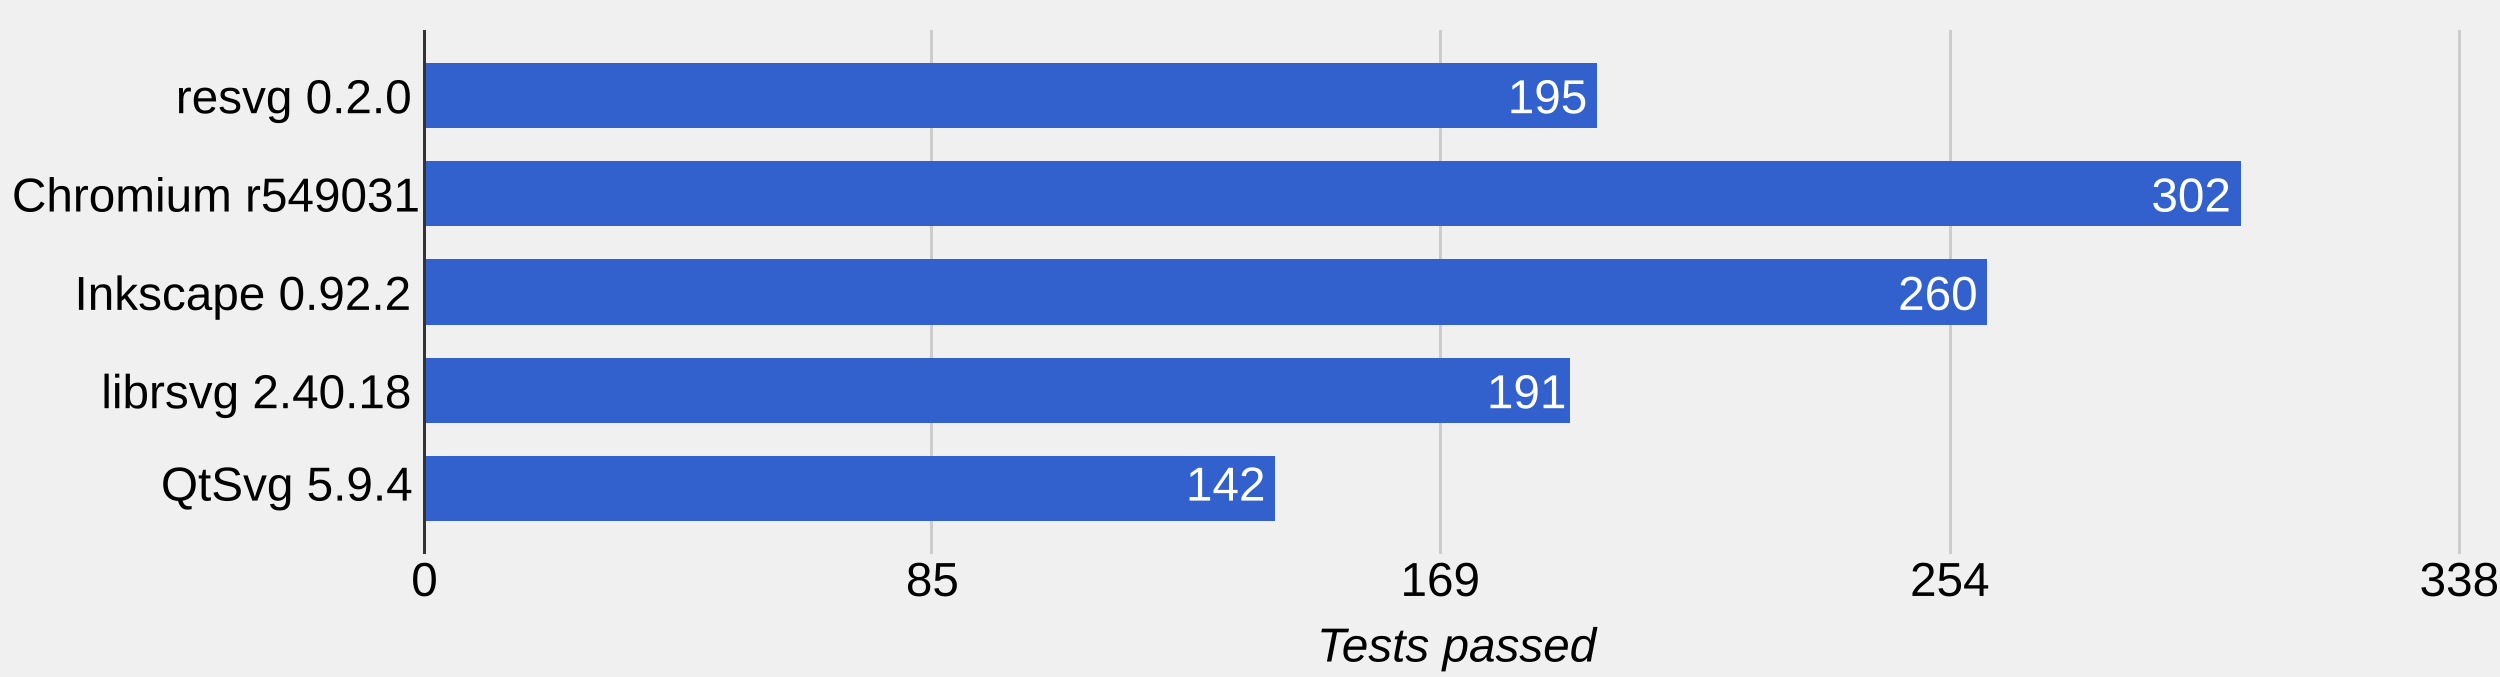
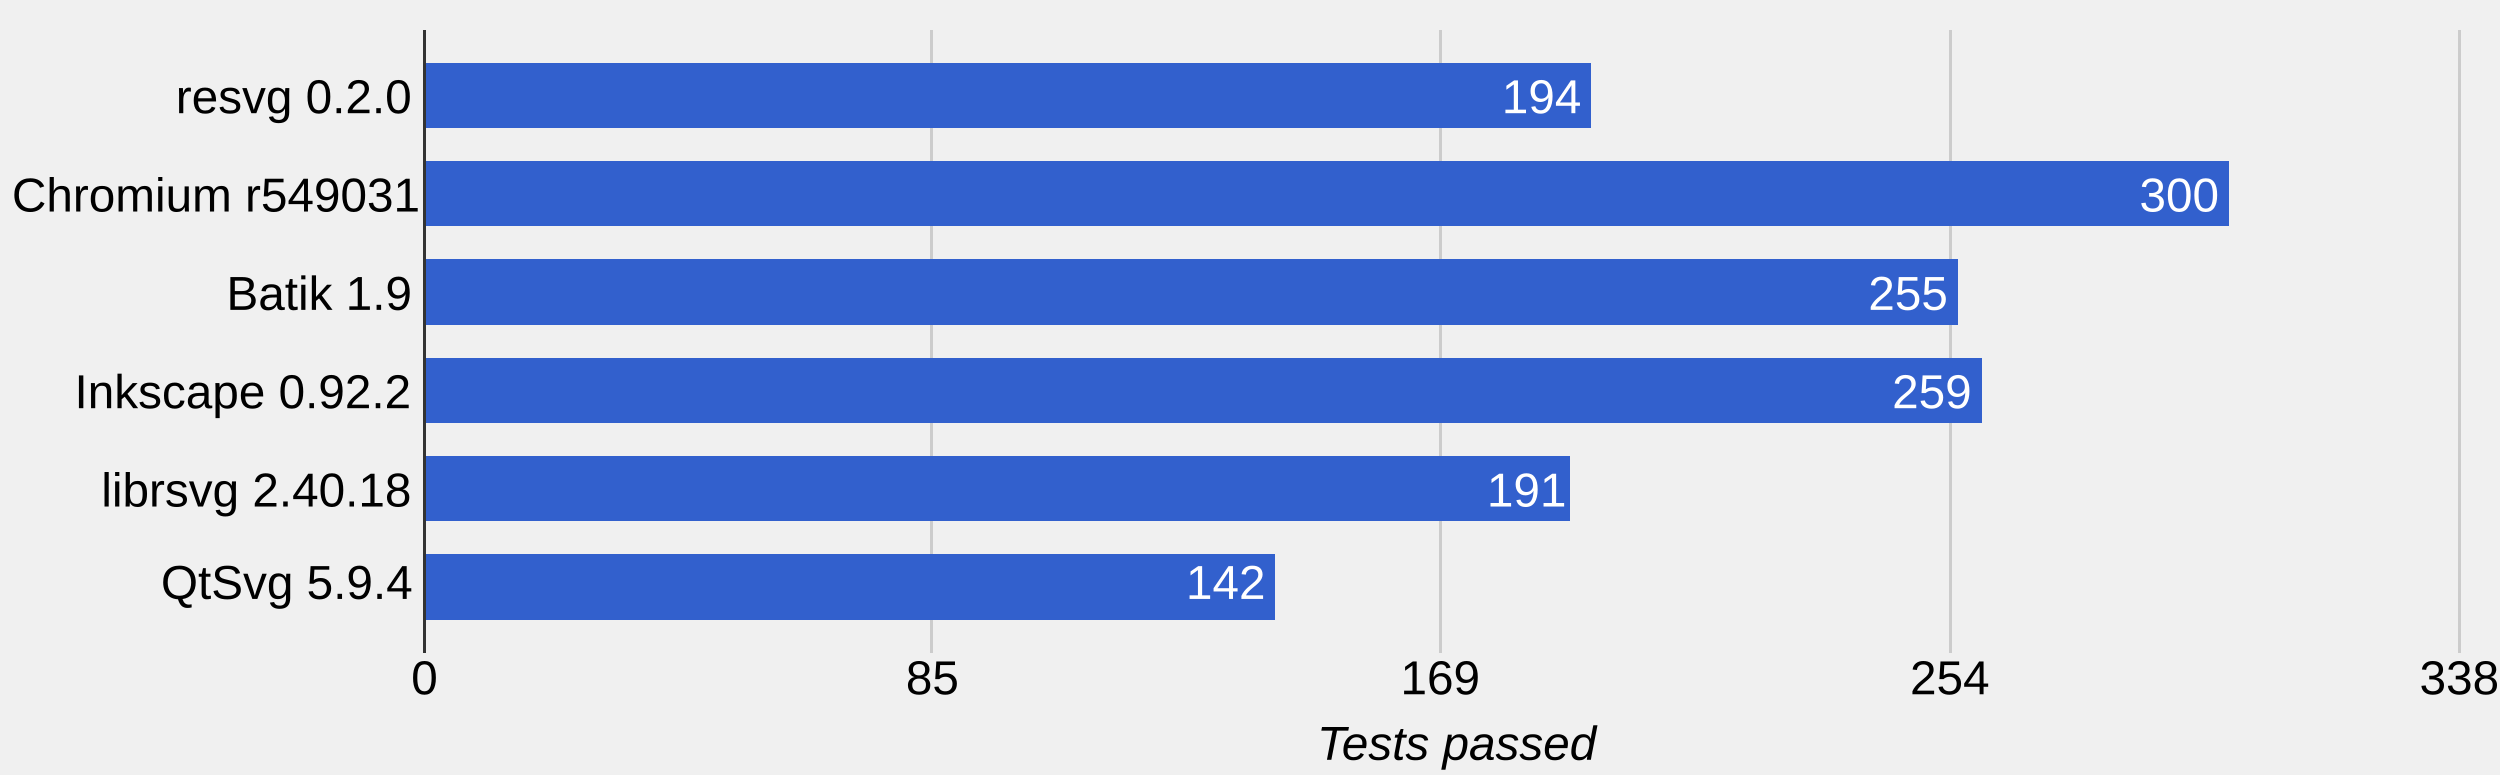
- <svg xmlns="http://www.w3.org/2000/svg" height="227" shape-rendering="crispEdges" width="839">
+ <svg xmlns="http://www.w3.org/2000/svg" height="260" shape-rendering="crispEdges" width="839">
  <text font-family="Arial" font-size="16" x="59" y="38">resvg 0.2.0</text>
  <text font-family="Arial" font-size="16" x="4" y="71">Chromium r549031</text>
-   <text font-family="Arial" font-size="16" x="25" y="104">Inkscape 0.92.2</text>
-   <text font-family="Arial" font-size="16" x="34" y="137">librsvg 2.40.18</text>
-   <text font-family="Arial" font-size="16" x="54" y="168">QtSvg 5.9.4</text>
-   <rect fill="#ccc" height="176" width="1" x="142" y="10" />
-   <text fill="#000" font-family="Arial" font-size="16" x="138" y="200">0</text>
-   <rect fill="#ccc" height="176" width="1" x="312" y="10" />
-   <text fill="#000" font-family="Arial" font-size="16" x="304" y="200">85</text>
-   <rect fill="#ccc" height="176" width="1" x="483" y="10" />
-   <text fill="#000" font-family="Arial" font-size="16" x="470" y="200">169</text>
-   <rect fill="#ccc" height="176" width="1" x="654" y="10" />
-   <text fill="#000" font-family="Arial" font-size="16" x="641" y="200">254</text>
-   <rect fill="#ccc" height="176" width="1" x="825" y="10" />
-   <text fill="#000" font-family="Arial" font-size="16" x="812" y="200">338</text>
-   <rect fill="#3260cd" height="22" width="394" x="142" y="21" />
-   <text fill="#fff" font-family="Arial" font-size="16" x="506" y="38">195</text>
-   <rect fill="#3260cd" height="22" width="610" x="142" y="54" />
-   <text fill="#fff" font-family="Arial" font-size="16" x="722" y="71">302</text>
-   <rect fill="#3260cd" height="22" width="525" x="142" y="87" />
-   <text fill="#fff" font-family="Arial" font-size="16" x="637" y="104">260</text>
-   <rect fill="#3260cd" height="22" width="385" x="142" y="120" />
-   <text fill="#fff" font-family="Arial" font-size="16" x="499" y="137">191</text>
-   <rect fill="#3260cd" height="22" width="286" x="142" y="153" />
-   <text fill="#fff" font-family="Arial" font-size="16" x="398" y="168">142</text>
-   <rect fill="#333" height="176" width="1" x="142" y="10" />
-   <text font-family="Arial" font-size="16" font-style="italic" x="442" y="222">Tests passed</text>
+   <text font-family="Arial" font-size="16" x="76" y="104">Batik 1.9</text>
+   <text font-family="Arial" font-size="16" x="25" y="137">Inkscape 0.92.2</text>
+   <text font-family="Arial" font-size="16" x="34" y="170">librsvg 2.40.18</text>
+   <text font-family="Arial" font-size="16" x="54" y="201">QtSvg 5.9.4</text>
+   <rect fill="#ccc" height="209" width="1" x="142" y="10" />
+   <text fill="#000" font-family="Arial" font-size="16" x="138" y="233">0</text>
+   <rect fill="#ccc" height="209" width="1" x="312" y="10" />
+   <text fill="#000" font-family="Arial" font-size="16" x="304" y="233">85</text>
+   <rect fill="#ccc" height="209" width="1" x="483" y="10" />
+   <text fill="#000" font-family="Arial" font-size="16" x="470" y="233">169</text>
+   <rect fill="#ccc" height="209" width="1" x="654" y="10" />
+   <text fill="#000" font-family="Arial" font-size="16" x="641" y="233">254</text>
+   <rect fill="#ccc" height="209" width="1" x="825" y="10" />
+   <text fill="#000" font-family="Arial" font-size="16" x="812" y="233">338</text>
+   <rect fill="#3260cd" height="22" width="392" x="142" y="21" />
+   <text fill="#fff" font-family="Arial" font-size="16" x="504" y="38">194</text>
+   <rect fill="#3260cd" height="22" width="606" x="142" y="54" />
+   <text fill="#fff" font-family="Arial" font-size="16" x="718" y="71">300</text>
+   <rect fill="#3260cd" height="22" width="515" x="142" y="87" />
+   <text fill="#fff" font-family="Arial" font-size="16" x="627" y="104">255</text>
+   <rect fill="#3260cd" height="22" width="523" x="142" y="120" />
+   <text fill="#fff" font-family="Arial" font-size="16" x="635" y="137">259</text>
+   <rect fill="#3260cd" height="22" width="385" x="142" y="153" />
+   <text fill="#fff" font-family="Arial" font-size="16" x="499" y="170">191</text>
+   <rect fill="#3260cd" height="22" width="286" x="142" y="186" />
+   <text fill="#fff" font-family="Arial" font-size="16" x="398" y="201">142</text>
+   <rect fill="#333" height="209" width="1" x="142" y="10" />
+   <text font-family="Arial" font-size="16" font-style="italic" x="442" y="255">Tests passed</text>
</svg>
